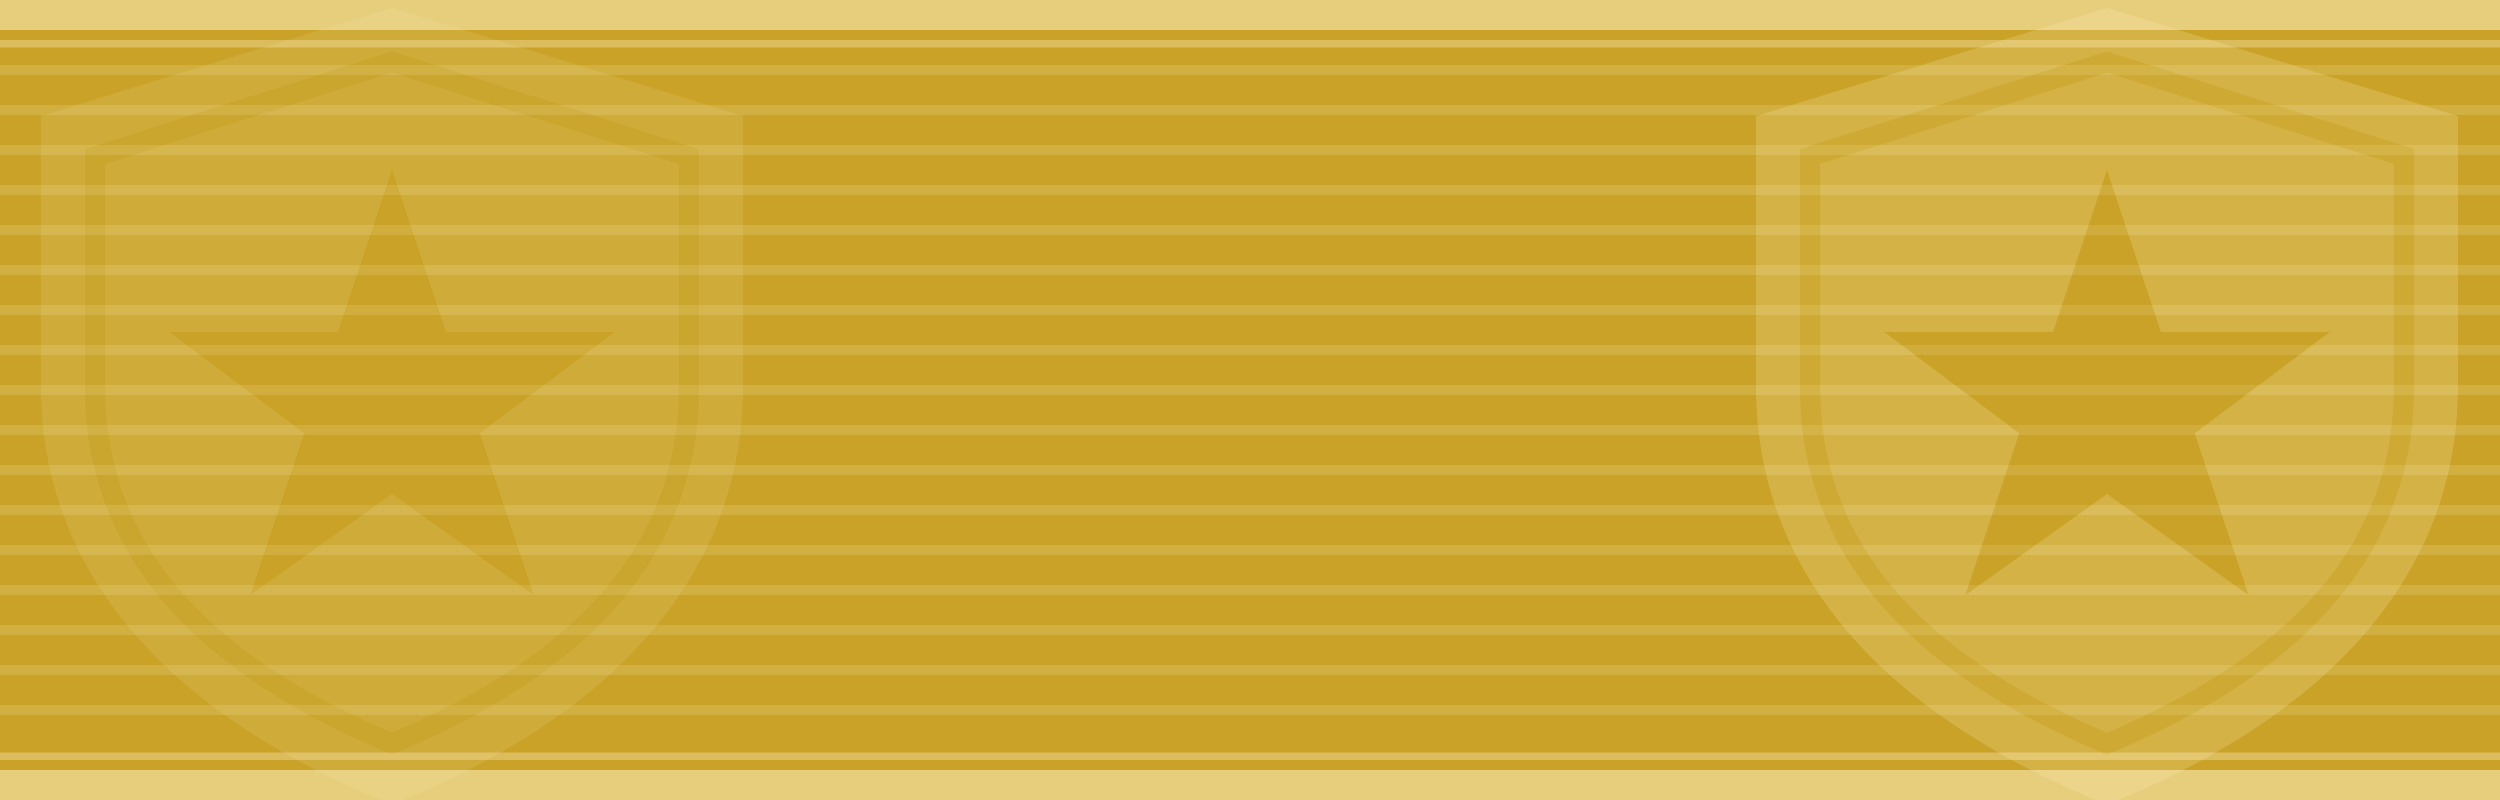
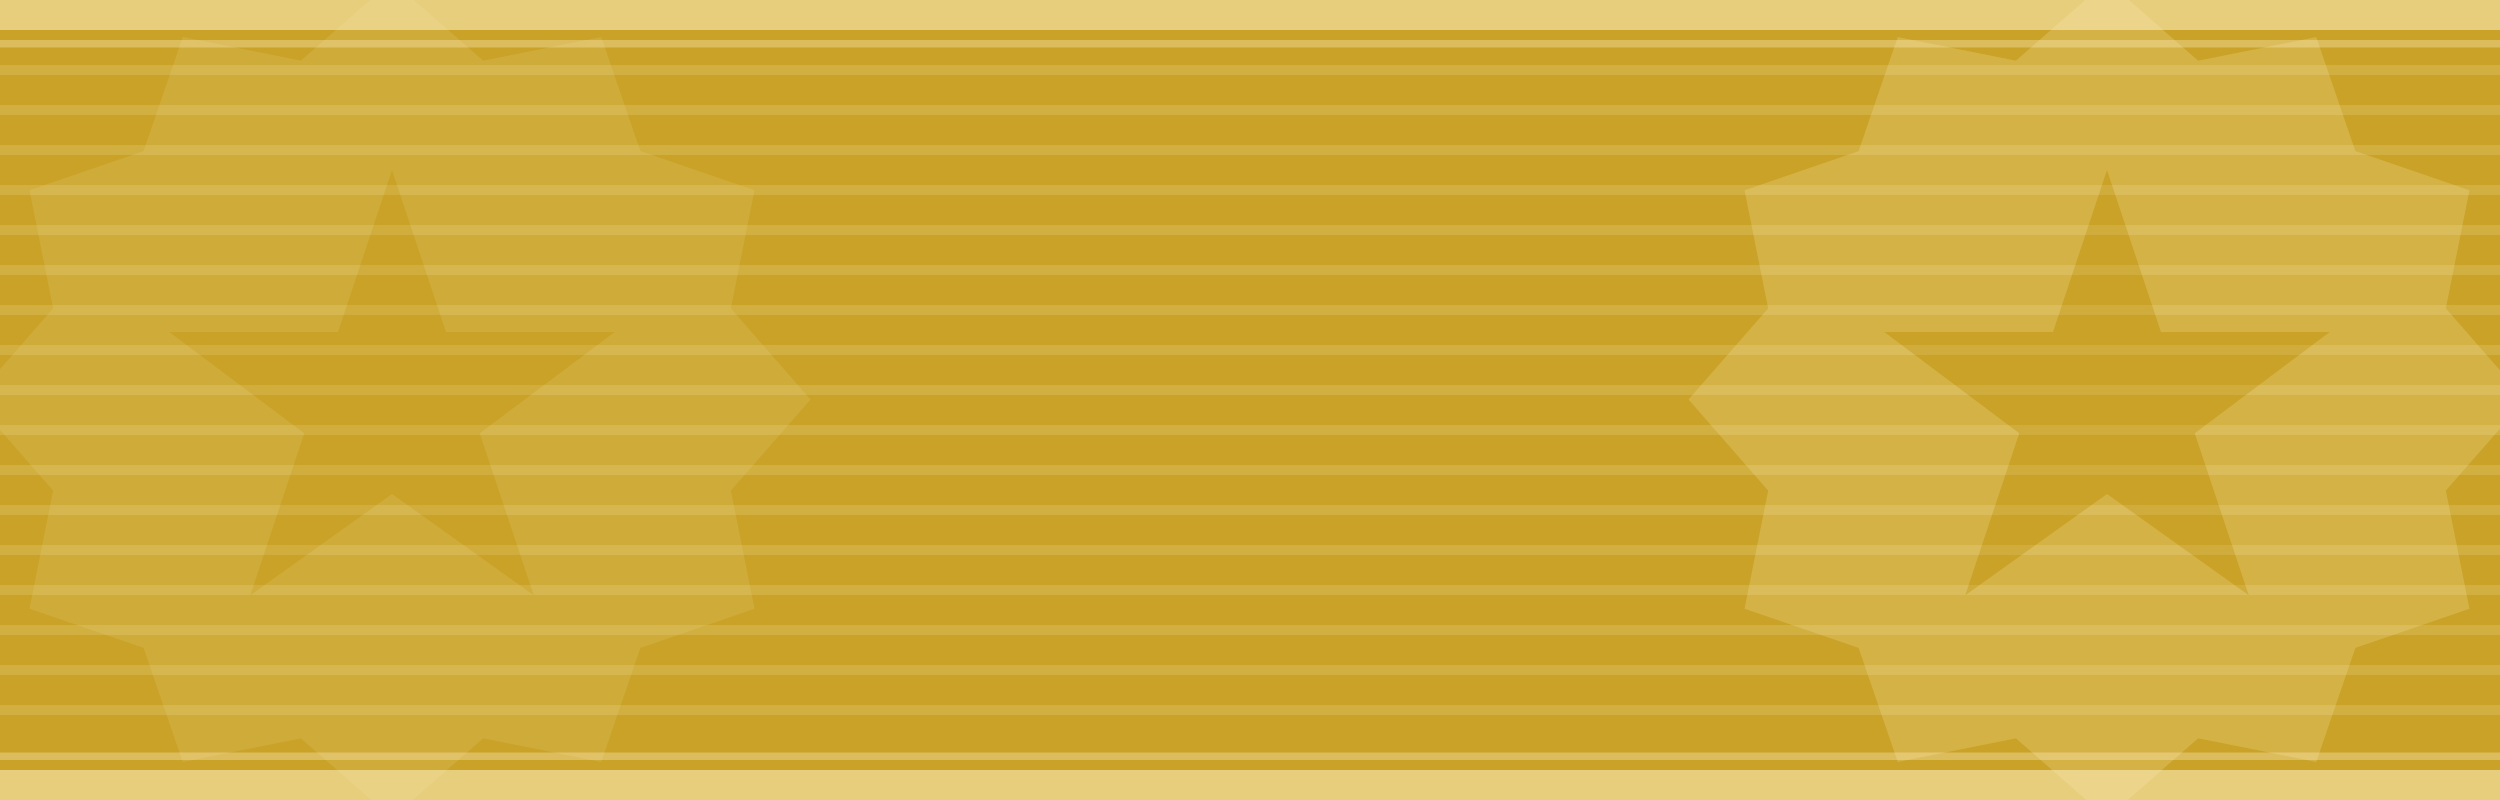
<svg xmlns="http://www.w3.org/2000/svg" width="1000" height="320" viewBox="0 0 1000 320">
  <rect width="1000" height="320" fill="#C9A227" />
  <rect y="26" width="1000" height="4" fill="#FFF1C2" fill-opacity="0.16" />
  <rect y="42" width="1000" height="4" fill="#FFF1C2" fill-opacity="0.16" />
  <rect y="58" width="1000" height="4" fill="#FFF1C2" fill-opacity="0.16" />
  <rect y="74" width="1000" height="4" fill="#FFF1C2" fill-opacity="0.16" />
  <rect y="90" width="1000" height="4" fill="#FFF1C2" fill-opacity="0.16" />
  <rect y="106" width="1000" height="4" fill="#FFF1C2" fill-opacity="0.16" />
  <rect y="122" width="1000" height="4" fill="#FFF1C2" fill-opacity="0.16" />
  <rect y="138" width="1000" height="4" fill="#FFF1C2" fill-opacity="0.16" />
  <rect y="154" width="1000" height="4" fill="#FFF1C2" fill-opacity="0.16" />
  <rect y="170" width="1000" height="4" fill="#FFF1C2" fill-opacity="0.16" />
  <rect y="186" width="1000" height="4" fill="#FFF1C2" fill-opacity="0.16" />
  <rect y="202" width="1000" height="4" fill="#FFF1C2" fill-opacity="0.16" />
  <rect y="218" width="1000" height="4" fill="#FFF1C2" fill-opacity="0.16" />
  <rect y="234" width="1000" height="4" fill="#FFF1C2" fill-opacity="0.16" />
  <rect y="250" width="1000" height="4" fill="#FFF1C2" fill-opacity="0.16" />
  <rect y="266" width="1000" height="4" fill="#FFF1C2" fill-opacity="0.16" />
  <rect y="282" width="1000" height="4" fill="#FFF1C2" fill-opacity="0.16" />
  <rect width="1000" height="12" fill="#FFF1C2" fill-opacity="0.55" />
  <rect y="16" width="1000" height="3" fill="#FFF1C2" fill-opacity="0.35" />
  <rect y="301" width="1000" height="3" fill="#FFF1C2" fill-opacity="0.35" />
  <rect y="308" width="1000" height="12" fill="#FFF1C2" fill-opacity="0.55" />
  <g opacity="0.2" transform="translate(670 -13) scale(2.7)">
-     <path d="M64 6 L116 22 L116 62 C116 92 94 112 64 124 C34 112 12 92 12 62 L12 22 Z" fill="#FFF1C2" />
-     <path d="M64 14 L108 28 L108 62 C108 88 90 104 64 115 C38 104 20 88 20 62 L20 28 Z" fill="none" stroke="#C9A227" stroke-width="3" stroke-opacity="0.6" />
-     <path d="M64 30 L72 54 L97 54 L77 69 L85 93 L64 78 L43 93 L51 69 L31 54 L56 54 Z" fill="#C9A227" />
+     <path d="M64.0 2.0 L77.5 13.8 L95.0 10.3 L100.8 27.2 L117.7 33.0 L114.2 50.5 L126.0 64.0 L114.2 77.5 L117.7 95.0 L100.8 100.8 L95.0 117.7 L77.5 114.2 L64.0 126.0 L50.5 114.2 L33.0 117.7 L27.2 100.8 L10.3 95.0 L13.8 77.5 L2.0 64.0 L13.8 50.5 L10.3 33.0 L27.2 27.2 L33.0 10.3 L50.5 13.8 Z" fill="#FFF1C2" />
+     <g fill="#C9A227">
+       <path d="M64 30 L72 54 L97 54 L77 69 L85 93 L64 78 L43 93 L51 69 L31 54 L56 54 Z" />
+     </g>
  </g>
  <g opacity="0.12" transform="translate(-16 -13) scale(2.7)">
-     <path d="M64 6 L116 22 L116 62 C116 92 94 112 64 124 C34 112 12 92 12 62 L12 22 Z" fill="#FFF1C2" />
-     <path d="M64 14 L108 28 L108 62 C108 88 90 104 64 115 C38 104 20 88 20 62 L20 28 Z" fill="none" stroke="#C9A227" stroke-width="3" stroke-opacity="0.6" />
-     <path d="M64 30 L72 54 L97 54 L77 69 L85 93 L64 78 L43 93 L51 69 L31 54 L56 54 Z" fill="#C9A227" />
+     <path d="M64.0 2.0 L77.5 13.8 L95.0 10.3 L100.8 27.2 L117.7 33.0 L114.2 50.5 L126.0 64.0 L114.2 77.5 L117.7 95.0 L100.8 100.8 L95.0 117.7 L77.5 114.2 L64.0 126.0 L50.5 114.2 L33.0 117.7 L27.2 100.8 L10.3 95.0 L13.8 77.5 L2.0 64.0 L13.8 50.5 L10.3 33.0 L27.2 27.2 L33.0 10.3 L50.5 13.8 Z" fill="#FFF1C2" />
+     <g fill="#C9A227">
+       <path d="M64 30 L72 54 L97 54 L77 69 L85 93 L64 78 L43 93 L51 69 L31 54 L56 54 Z" />
+     </g>
  </g>
</svg>
